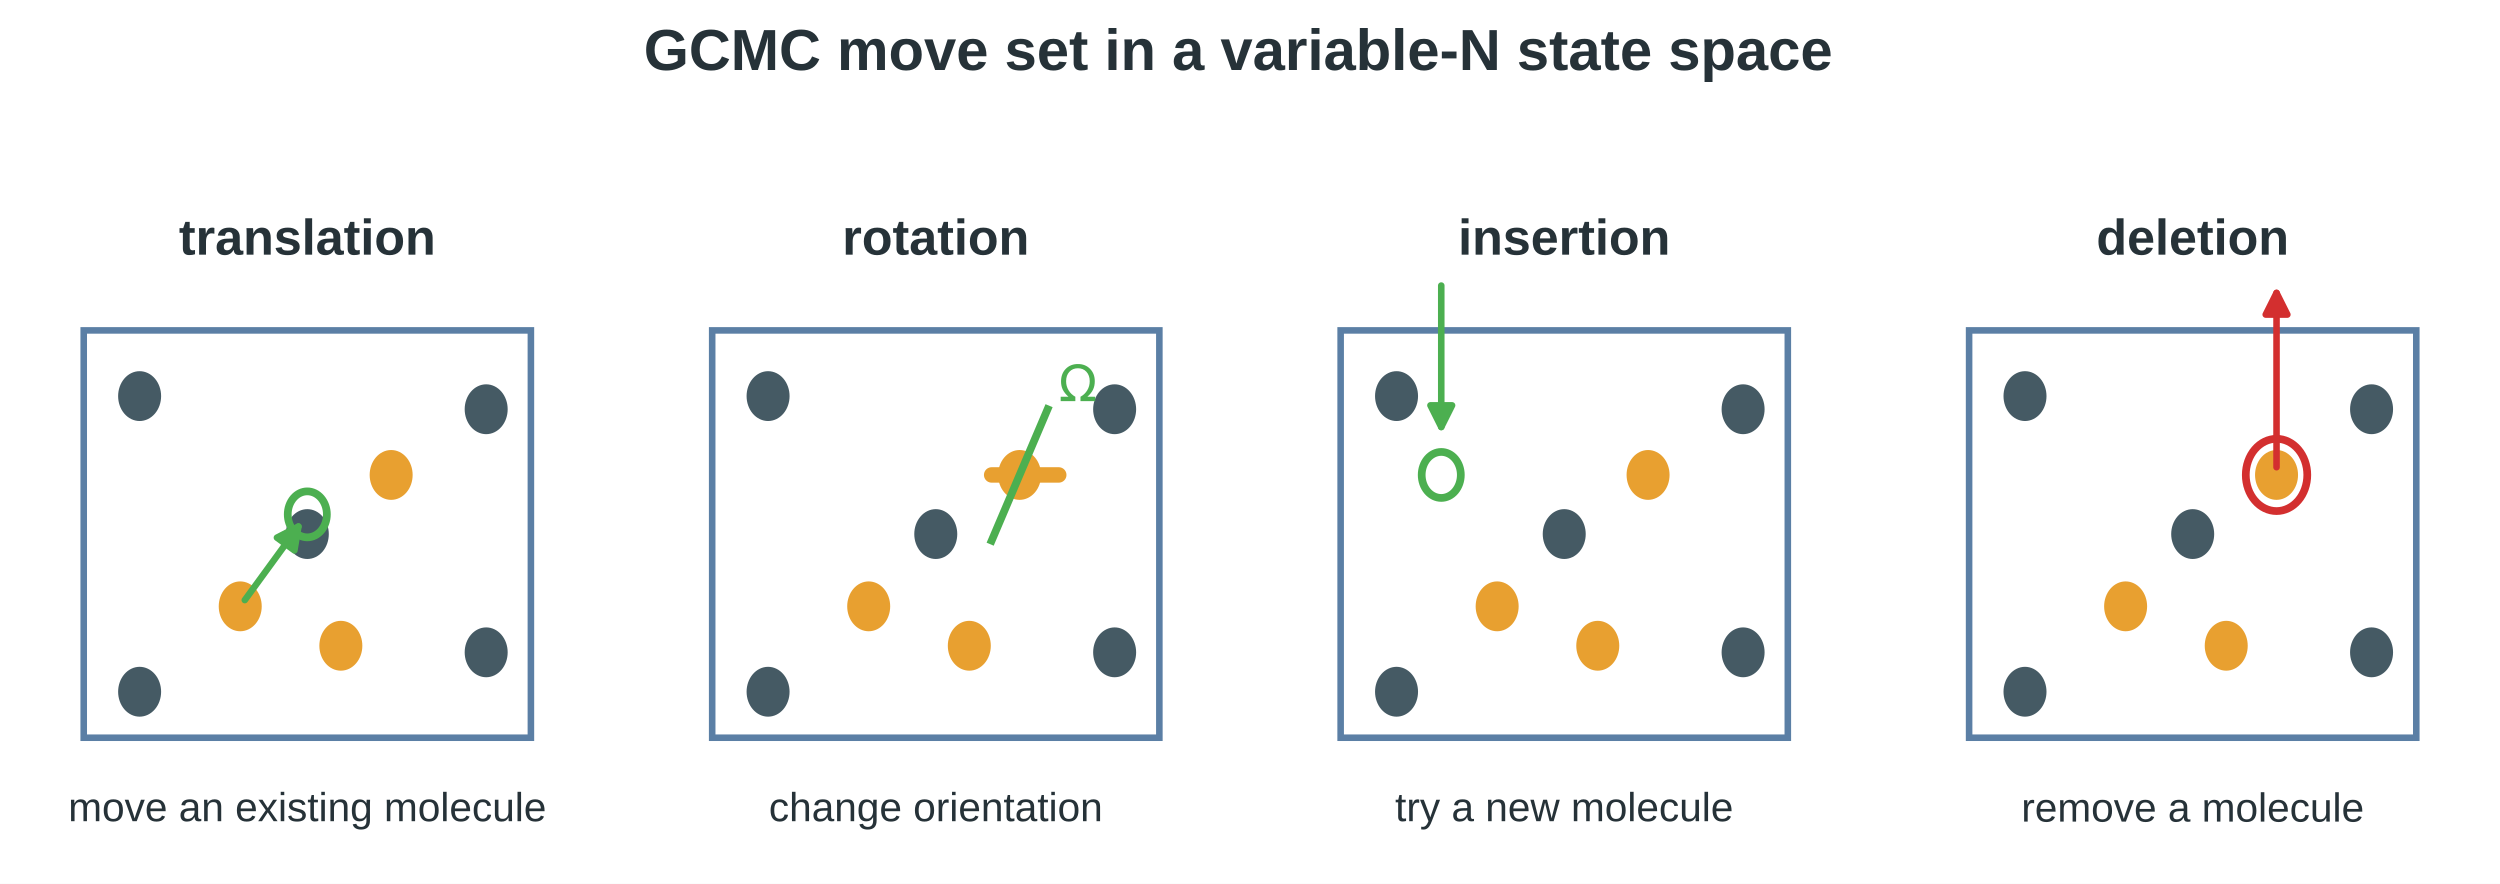
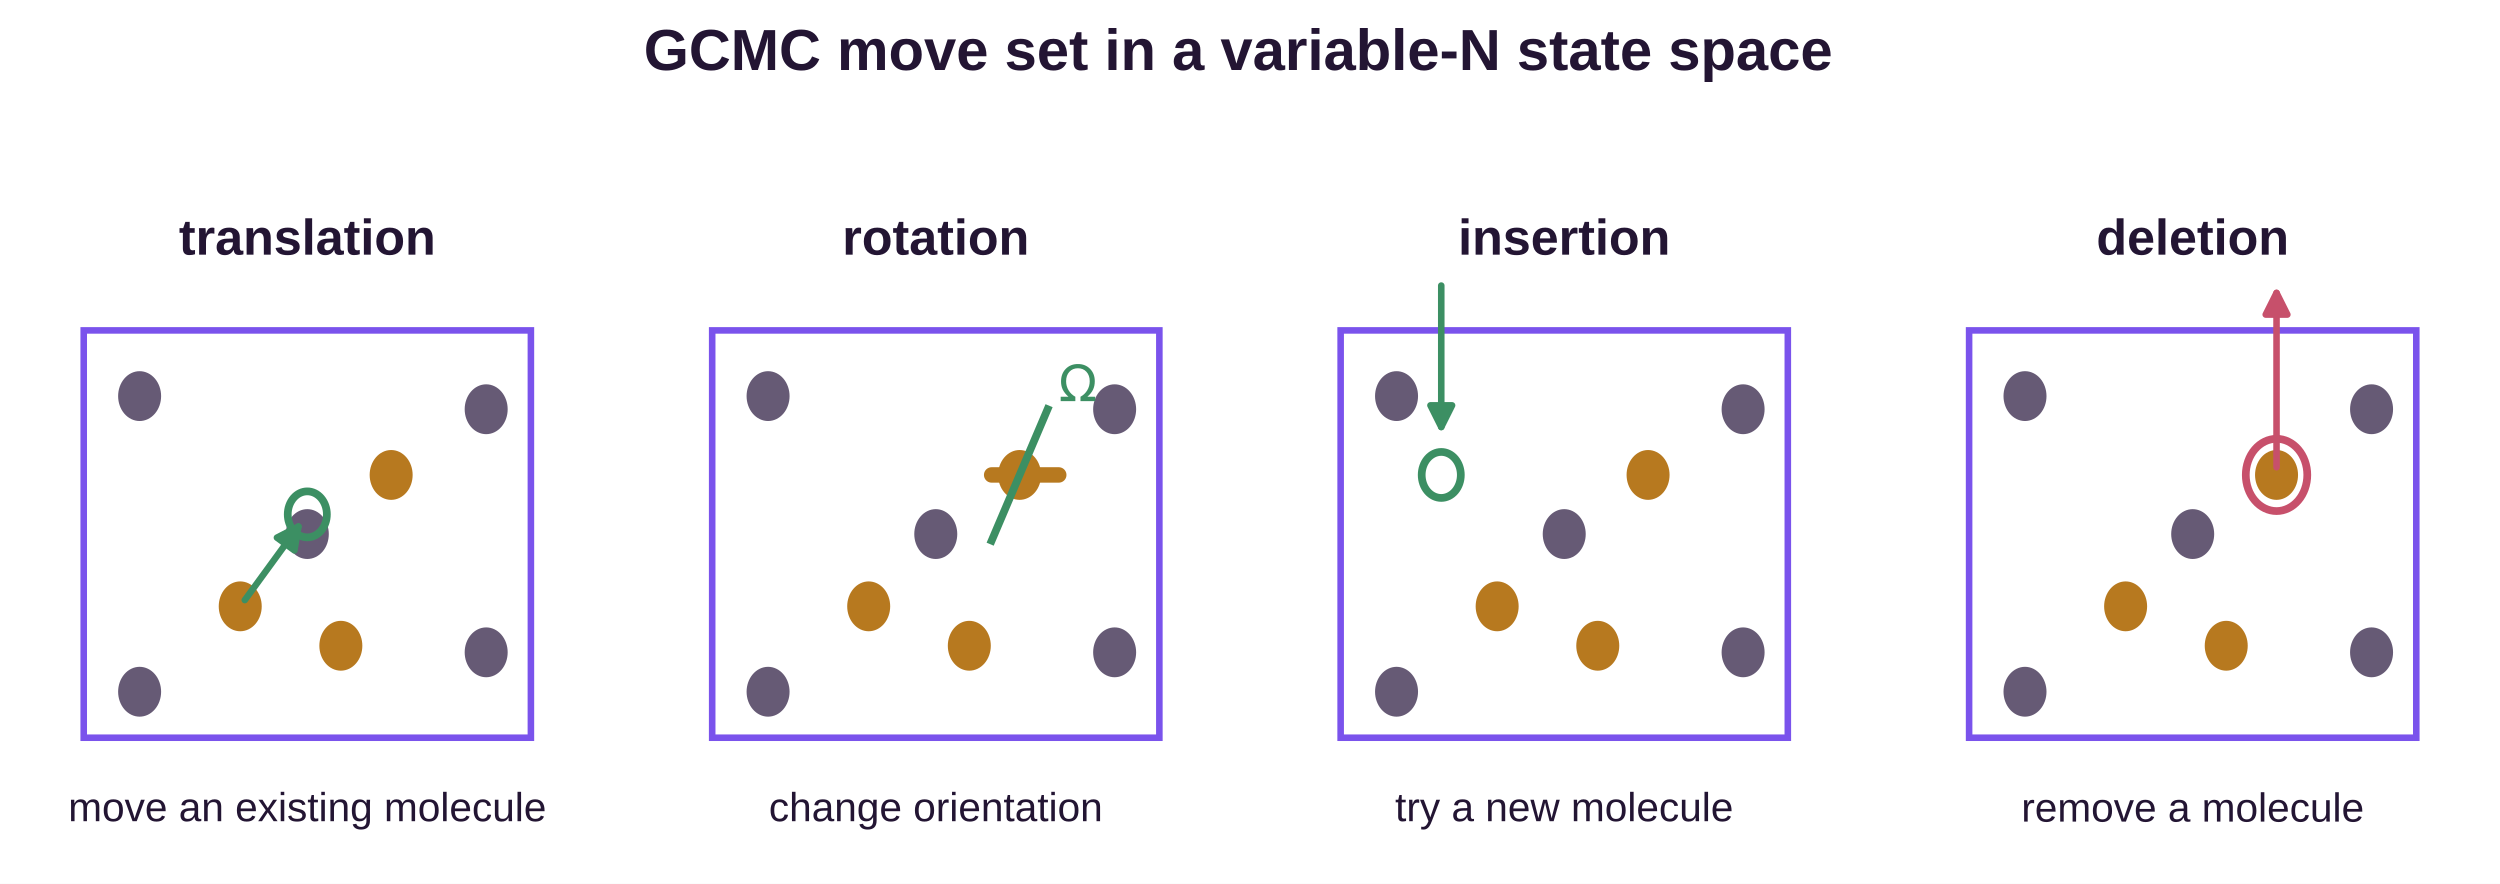
<svg xmlns="http://www.w3.org/2000/svg" width="646.937pt" height="228.708pt" viewBox="0 0 646.937 228.708" version="1.1">
  <defs>
    <style type="text/css">*{stroke-linejoin: round; stroke-linecap: butt}</style>
  </defs>
  <g id="figure_1">
    <g id="patch_1">
      <path d="M -0 228.708  L 646.937 228.708  L 646.937 -0  L -0 -0  z " style="fill: #ffffff" />
    </g>
    <g id="axes_1">
      <g id="patch_2">
        <path d="M 7.2 221.508  L 151.847 221.508  L 151.847 51.498  L 7.2 51.498  L 7.2 221.508  z " style="fill: none" />
      </g>
      <g id="patch_3">
-         <path d="M 21.665 190.906  L 137.382 190.906  L 137.382 85.5  L 21.665 85.5  z " clip-path="url(#p96428d1c93)" style="fill: #ffffff; stroke: #5b7fa5; stroke-width: 1.7; stroke-linejoin: miter" />
+         <path d="M 21.665 190.906  L 137.382 190.906  L 137.382 85.5  L 21.665 85.5  z " clip-path="url(#p661abef768)" style="fill: #ffffff; stroke: #7a53ec; stroke-width: 1.7; stroke-linejoin: miter" />
      </g>
      <g id="matplotlib.axis_1" />
      <g id="matplotlib.axis_2" />
      <g id="patch_4">
-         <path d="M 36.129 184.956  C 37.472 184.956 38.76 184.329 39.709 183.213  C 40.659 182.097 41.192 180.584 41.192 179.006  C 41.192 177.427 40.659 175.914 39.709 174.798  C 38.76 173.682 37.472 173.055 36.129 173.055  C 34.787 173.055 33.499 173.682 32.55 174.798  C 31.6 175.914 31.067 177.427 31.067 179.006  C 31.067 180.584 31.6 182.097 32.55 183.213  C 33.499 184.329 34.787 184.956 36.129 184.956  z " clip-path="url(#p96428d1c93)" style="fill: #455a64; stroke: #455a64; stroke-linejoin: miter" />
+         <path d="M 36.129 184.956  C 37.472 184.956 38.76 184.329 39.709 183.213  C 40.659 182.097 41.192 180.584 41.192 179.006  C 41.192 177.427 40.659 175.914 39.709 174.798  C 38.76 173.682 37.472 173.055 36.129 173.055  C 34.787 173.055 33.499 173.682 32.55 174.798  C 31.6 175.914 31.067 177.427 31.067 179.006  C 31.067 180.584 31.6 182.097 32.55 183.213  C 33.499 184.329 34.787 184.956 36.129 184.956  z " clip-path="url(#p661abef768)" style="fill: #665a75; stroke: #665a75; stroke-linejoin: miter" />
      </g>
      <g id="patch_5">
-         <path d="M 125.81 174.755  C 127.153 174.755 128.441 174.128 129.39 173.012  C 130.34 171.897 130.873 170.383 130.873 168.805  C 130.873 167.227 130.34 165.713 129.39 164.597  C 128.441 163.482 127.153 162.855 125.81 162.855  C 124.468 162.855 123.18 163.482 122.231 164.597  C 121.281 165.713 120.748 167.227 120.748 168.805  C 120.748 170.383 121.281 171.897 122.231 173.012  C 123.18 174.128 124.468 174.755 125.81 174.755  z " clip-path="url(#p96428d1c93)" style="fill: #455a64; stroke: #455a64; stroke-linejoin: miter" />
+         <path d="M 125.81 174.755  C 127.153 174.755 128.441 174.128 129.39 173.012  C 130.34 171.897 130.873 170.383 130.873 168.805  C 130.873 167.227 130.34 165.713 129.39 164.597  C 128.441 163.482 127.153 162.855 125.81 162.855  C 124.468 162.855 123.18 163.482 122.231 164.597  C 121.281 165.713 120.748 167.227 120.748 168.805  C 120.748 170.383 121.281 171.897 122.231 173.012  C 123.18 174.128 124.468 174.755 125.81 174.755  z " clip-path="url(#p661abef768)" style="fill: #665a75; stroke: #665a75; stroke-linejoin: miter" />
      </g>
      <g id="patch_6">
-         <path d="M 36.129 108.451  C 37.472 108.451 38.76 107.824 39.709 106.709  C 40.659 105.593 41.192 104.079 41.192 102.501  C 41.192 100.923 40.659 99.409 39.709 98.293  C 38.76 97.178 37.472 96.551 36.129 96.551  C 34.787 96.551 33.499 97.178 32.55 98.293  C 31.6 99.409 31.067 100.923 31.067 102.501  C 31.067 104.079 31.6 105.593 32.55 106.709  C 33.499 107.824 34.787 108.451 36.129 108.451  z " clip-path="url(#p96428d1c93)" style="fill: #455a64; stroke: #455a64; stroke-linejoin: miter" />
+         <path d="M 36.129 108.451  C 37.472 108.451 38.76 107.824 39.709 106.709  C 40.659 105.593 41.192 104.079 41.192 102.501  C 41.192 100.923 40.659 99.409 39.709 98.293  C 38.76 97.178 37.472 96.551 36.129 96.551  C 34.787 96.551 33.499 97.178 32.55 98.293  C 31.6 99.409 31.067 100.923 31.067 102.501  C 31.067 104.079 31.6 105.593 32.55 106.709  C 33.499 107.824 34.787 108.451 36.129 108.451  z " clip-path="url(#p661abef768)" style="fill: #665a75; stroke: #665a75; stroke-linejoin: miter" />
      </g>
      <g id="patch_7">
-         <path d="M 125.81 111.852  C 127.153 111.852 128.441 111.225 129.39 110.109  C 130.34 108.993 130.873 107.479 130.873 105.901  C 130.873 104.323 130.34 102.81 129.39 101.694  C 128.441 100.578 127.153 99.951 125.81 99.951  C 124.468 99.951 123.18 100.578 122.231 101.694  C 121.281 102.81 120.748 104.323 120.748 105.901  C 120.748 107.479 121.281 108.993 122.231 110.109  C 123.18 111.225 124.468 111.852 125.81 111.852  z " clip-path="url(#p96428d1c93)" style="fill: #455a64; stroke: #455a64; stroke-linejoin: miter" />
+         <path d="M 125.81 111.852  C 127.153 111.852 128.441 111.225 129.39 110.109  C 130.34 108.993 130.873 107.479 130.873 105.901  C 130.873 104.323 130.34 102.81 129.39 101.694  C 128.441 100.578 127.153 99.951 125.81 99.951  C 124.468 99.951 123.18 100.578 122.231 101.694  C 121.281 102.81 120.748 104.323 120.748 105.901  C 120.748 107.479 121.281 108.993 122.231 110.109  C 123.18 111.225 124.468 111.852 125.81 111.852  z " clip-path="url(#p661abef768)" style="fill: #665a75; stroke: #665a75; stroke-linejoin: miter" />
      </g>
      <g id="patch_8">
-         <path d="M 79.523 144.153  C 80.866 144.153 82.154 143.526 83.103 142.411  C 84.053 141.295 84.586 139.781 84.586 138.203  C 84.586 136.625 84.053 135.111 83.103 133.996  C 82.154 132.88 80.866 132.253 79.523 132.253  C 78.181 132.253 76.893 132.88 75.944 133.996  C 74.994 135.111 74.461 136.625 74.461 138.203  C 74.461 139.781 74.994 141.295 75.944 142.411  C 76.893 143.526 78.181 144.153 79.523 144.153  z " clip-path="url(#p96428d1c93)" style="fill: #455a64; stroke: #455a64; stroke-linejoin: miter" />
+         <path d="M 79.523 144.153  C 80.866 144.153 82.154 143.526 83.103 142.411  C 84.053 141.295 84.586 139.781 84.586 138.203  C 84.586 136.625 84.053 135.111 83.103 133.996  C 82.154 132.88 80.866 132.253 79.523 132.253  C 78.181 132.253 76.893 132.88 75.944 133.996  C 74.994 135.111 74.461 136.625 74.461 138.203  C 74.461 139.781 74.994 141.295 75.944 142.411  C 76.893 143.526 78.181 144.153 79.523 144.153  z " clip-path="url(#p661abef768)" style="fill: #665a75; stroke: #665a75; stroke-linejoin: miter" />
      </g>
      <g id="patch_9">
-         <path d="M 62.166 162.855  C 63.508 162.855 64.796 162.228 65.746 161.112  C 66.695 159.996 67.228 158.482 67.228 156.904  C 67.228 155.326 66.695 153.813 65.746 152.697  C 64.796 151.581 63.508 150.954 62.166 150.954  C 60.823 150.954 59.535 151.581 58.586 152.697  C 57.637 153.813 57.103 155.326 57.103 156.904  C 57.103 158.482 57.637 159.996 58.586 161.112  C 59.535 162.228 60.823 162.855 62.166 162.855  z " clip-path="url(#p96428d1c93)" style="fill: #e8a030; stroke: #e8a030; stroke-linejoin: miter" />
+         <path d="M 62.166 162.855  C 63.508 162.855 64.796 162.228 65.746 161.112  C 66.695 159.996 67.228 158.482 67.228 156.904  C 67.228 155.326 66.695 153.813 65.746 152.697  C 64.796 151.581 63.508 150.954 62.166 150.954  C 60.823 150.954 59.535 151.581 58.586 152.697  C 57.637 153.813 57.103 155.326 57.103 156.904  C 57.103 158.482 57.637 159.996 58.586 161.112  C 59.535 162.228 60.823 162.855 62.166 162.855  z " clip-path="url(#p661abef768)" style="fill: #b7791f; stroke: #b7791f; stroke-linejoin: miter" />
      </g>
      <g id="patch_10">
-         <path d="M 101.22 128.853  C 102.563 128.853 103.851 128.226 104.8 127.11  C 105.75 125.994 106.283 124.48 106.283 122.902  C 106.283 121.324 105.75 119.811 104.8 118.695  C 103.851 117.579 102.563 116.952 101.22 116.952  C 99.878 116.952 98.59 117.579 97.641 118.695  C 96.691 119.811 96.158 121.324 96.158 122.902  C 96.158 124.48 96.691 125.994 97.641 127.11  C 98.59 128.226 99.878 128.853 101.22 128.853  z " clip-path="url(#p96428d1c93)" style="fill: #e8a030; stroke: #e8a030; stroke-linejoin: miter" />
+         <path d="M 101.22 128.853  C 102.563 128.853 103.851 128.226 104.8 127.11  C 105.75 125.994 106.283 124.48 106.283 122.902  C 106.283 121.324 105.75 119.811 104.8 118.695  C 103.851 117.579 102.563 116.952 101.22 116.952  C 99.878 116.952 98.59 117.579 97.641 118.695  C 96.691 119.811 96.158 121.324 96.158 122.902  C 96.158 124.48 96.691 125.994 97.641 127.11  C 98.59 128.226 99.878 128.853 101.22 128.853  z " clip-path="url(#p661abef768)" style="fill: #b7791f; stroke: #b7791f; stroke-linejoin: miter" />
      </g>
      <g id="patch_11">
-         <path d="M 88.202 173.055  C 89.545 173.055 90.833 172.428 91.782 171.312  C 92.731 170.196 93.265 168.683 93.265 167.105  C 93.265 165.527 92.731 164.013 91.782 162.897  C 90.833 161.781 89.545 161.154 88.202 161.154  C 86.86 161.154 85.572 161.781 84.622 162.897  C 83.673 164.013 83.14 165.527 83.14 167.105  C 83.14 168.683 83.673 170.196 84.622 171.312  C 85.572 172.428 86.86 173.055 88.202 173.055  z " clip-path="url(#p96428d1c93)" style="fill: #e8a030; stroke: #e8a030; stroke-linejoin: miter" />
+         <path d="M 88.202 173.055  C 89.545 173.055 90.833 172.428 91.782 171.312  C 92.731 170.196 93.265 168.683 93.265 167.105  C 93.265 165.527 92.731 164.013 91.782 162.897  C 90.833 161.781 89.545 161.154 88.202 161.154  C 86.86 161.154 85.572 161.781 84.622 162.897  C 83.673 164.013 83.14 165.527 83.14 167.105  C 83.14 168.683 83.673 170.196 84.622 171.312  C 85.572 172.428 86.86 173.055 88.202 173.055  z " clip-path="url(#p661abef768)" style="fill: #b7791f; stroke: #b7791f; stroke-linejoin: miter" />
      </g>
      <g id="text_1">
-         <text style="font-weight: 700; font-size: 13px; font-family: 'Arial'; text-anchor: middle; fill: #263238" x="79.523" y="65.903" transform="rotate(-0 79.52344 65.90346)">translation</text>
+         <text style="font-weight: 700; font-size: 13px; font-family: 'Arial'; text-anchor: middle; fill: #231533" x="79.523" y="65.903" transform="rotate(-0 79.52344 65.90346)">translation</text>
      </g>
      <g id="text_2">
-         <text style="font-size: 10.5px; font-family: 'Arial'; text-anchor: middle; fill: #263238" x="79.523" y="212.498" transform="rotate(-0 79.52344 212.4977)">move an existing molecule</text>
+         <text style="font-size: 10.5px; font-family: 'Arial'; text-anchor: middle; fill: #231533" x="79.523" y="212.498" transform="rotate(-0 79.52344 212.4977)">move an existing molecule</text>
      </g>
      <g id="patch_12">
-         <path d="M 63.346 155.286  Q 70.845 145.003 77.225 136.255  " clip-path="url(#p96428d1c93)" style="fill: none; stroke: #4caf50; stroke-width: 1.7; stroke-linecap: round" />
-         <path d="M 71.663 139.13  L 77.225 136.255  L 76.187 142.43  z " clip-path="url(#p96428d1c93)" style="fill: #4caf50; stroke: #4caf50; stroke-width: 1.7; stroke-linecap: round" />
+         <path d="M 63.346 155.286  Q 70.845 145.003 77.225 136.255  " clip-path="url(#p661abef768)" style="fill: none; stroke: #3c8f63; stroke-width: 1.7; stroke-linecap: round" />
+         <path d="M 71.663 139.13  L 77.225 136.255  L 76.187 142.43  z " clip-path="url(#p661abef768)" style="fill: #3c8f63; stroke: #3c8f63; stroke-width: 1.7; stroke-linecap: round" />
      </g>
      <g id="patch_13">
-         <path d="M 79.523 139.053  C 80.866 139.053 82.154 138.426 83.103 137.31  C 84.053 136.194 84.586 134.681 84.586 133.103  C 84.586 131.525 84.053 130.011 83.103 128.895  C 82.154 127.779 80.866 127.152 79.523 127.152  C 78.181 127.152 76.893 127.779 75.944 128.895  C 74.994 130.011 74.461 131.525 74.461 133.103  C 74.461 134.681 74.994 136.194 75.944 137.31  C 76.893 138.426 78.181 139.053 79.523 139.053  L 79.523 139.053  z " clip-path="url(#p96428d1c93)" style="fill: none; stroke: #4caf50; stroke-width: 2; stroke-linejoin: miter" />
+         <path d="M 79.523 139.053  C 80.866 139.053 82.154 138.426 83.103 137.31  C 84.053 136.194 84.586 134.681 84.586 133.103  C 84.586 131.525 84.053 130.011 83.103 128.895  C 82.154 127.779 80.866 127.152 79.523 127.152  C 78.181 127.152 76.893 127.779 75.944 128.895  C 74.994 130.011 74.461 131.525 74.461 133.103  C 74.461 134.681 74.994 136.194 75.944 137.31  C 76.893 138.426 78.181 139.053 79.523 139.053  L 79.523 139.053  z " clip-path="url(#p661abef768)" style="fill: none; stroke: #3c8f63; stroke-width: 2; stroke-linejoin: miter" />
      </g>
    </g>
    <g id="axes_2">
      <g id="patch_14">
        <path d="M 169.83 221.508  L 314.477 221.508  L 314.477 51.498  L 169.83 51.498  L 169.83 221.508  z " style="fill: none" />
      </g>
      <g id="patch_15">
-         <path d="M 184.295 190.906  L 300.012 190.906  L 300.012 85.5  L 184.295 85.5  z " clip-path="url(#pcb6ecd18c9)" style="fill: #ffffff; stroke: #5b7fa5; stroke-width: 1.7; stroke-linejoin: miter" />
+         <path d="M 184.295 190.906  L 300.012 190.906  L 300.012 85.5  L 184.295 85.5  z " clip-path="url(#p98b5b5655e)" style="fill: #ffffff; stroke: #7a53ec; stroke-width: 1.7; stroke-linejoin: miter" />
      </g>
      <g id="matplotlib.axis_3" />
      <g id="matplotlib.axis_4" />
      <g id="patch_16">
-         <path d="M 198.759 184.956  C 200.102 184.956 201.39 184.329 202.339 183.213  C 203.289 182.097 203.822 180.584 203.822 179.006  C 203.822 177.427 203.289 175.914 202.339 174.798  C 201.39 173.682 200.102 173.055 198.759 173.055  C 197.417 173.055 196.129 173.682 195.18 174.798  C 194.23 175.914 193.697 177.427 193.697 179.006  C 193.697 180.584 194.23 182.097 195.18 183.213  C 196.129 184.329 197.417 184.956 198.759 184.956  z " clip-path="url(#pcb6ecd18c9)" style="fill: #455a64; stroke: #455a64; stroke-linejoin: miter" />
+         <path d="M 198.759 184.956  C 200.102 184.956 201.39 184.329 202.339 183.213  C 203.289 182.097 203.822 180.584 203.822 179.006  C 203.822 177.427 203.289 175.914 202.339 174.798  C 201.39 173.682 200.102 173.055 198.759 173.055  C 197.417 173.055 196.129 173.682 195.18 174.798  C 194.23 175.914 193.697 177.427 193.697 179.006  C 193.697 180.584 194.23 182.097 195.18 183.213  C 196.129 184.329 197.417 184.956 198.759 184.956  z " clip-path="url(#p98b5b5655e)" style="fill: #665a75; stroke: #665a75; stroke-linejoin: miter" />
      </g>
      <g id="patch_17">
-         <path d="M 288.44 174.755  C 289.783 174.755 291.071 174.128 292.02 173.012  C 292.97 171.897 293.503 170.383 293.503 168.805  C 293.503 167.227 292.97 165.713 292.02 164.597  C 291.071 163.482 289.783 162.855 288.44 162.855  C 287.098 162.855 285.81 163.482 284.861 164.597  C 283.911 165.713 283.378 167.227 283.378 168.805  C 283.378 170.383 283.911 171.897 284.861 173.012  C 285.81 174.128 287.098 174.755 288.44 174.755  z " clip-path="url(#pcb6ecd18c9)" style="fill: #455a64; stroke: #455a64; stroke-linejoin: miter" />
+         <path d="M 288.44 174.755  C 289.783 174.755 291.071 174.128 292.02 173.012  C 292.97 171.897 293.503 170.383 293.503 168.805  C 293.503 167.227 292.97 165.713 292.02 164.597  C 291.071 163.482 289.783 162.855 288.44 162.855  C 287.098 162.855 285.81 163.482 284.861 164.597  C 283.911 165.713 283.378 167.227 283.378 168.805  C 283.378 170.383 283.911 171.897 284.861 173.012  C 285.81 174.128 287.098 174.755 288.44 174.755  z " clip-path="url(#p98b5b5655e)" style="fill: #665a75; stroke: #665a75; stroke-linejoin: miter" />
      </g>
      <g id="patch_18">
-         <path d="M 198.759 108.451  C 200.102 108.451 201.39 107.824 202.339 106.709  C 203.289 105.593 203.822 104.079 203.822 102.501  C 203.822 100.923 203.289 99.409 202.339 98.293  C 201.39 97.178 200.102 96.551 198.759 96.551  C 197.417 96.551 196.129 97.178 195.18 98.293  C 194.23 99.409 193.697 100.923 193.697 102.501  C 193.697 104.079 194.23 105.593 195.18 106.709  C 196.129 107.824 197.417 108.451 198.759 108.451  z " clip-path="url(#pcb6ecd18c9)" style="fill: #455a64; stroke: #455a64; stroke-linejoin: miter" />
+         <path d="M 198.759 108.451  C 200.102 108.451 201.39 107.824 202.339 106.709  C 203.289 105.593 203.822 104.079 203.822 102.501  C 203.822 100.923 203.289 99.409 202.339 98.293  C 201.39 97.178 200.102 96.551 198.759 96.551  C 197.417 96.551 196.129 97.178 195.18 98.293  C 194.23 99.409 193.697 100.923 193.697 102.501  C 193.697 104.079 194.23 105.593 195.18 106.709  C 196.129 107.824 197.417 108.451 198.759 108.451  z " clip-path="url(#p98b5b5655e)" style="fill: #665a75; stroke: #665a75; stroke-linejoin: miter" />
      </g>
      <g id="patch_19">
-         <path d="M 288.44 111.852  C 289.783 111.852 291.071 111.225 292.02 110.109  C 292.97 108.993 293.503 107.479 293.503 105.901  C 293.503 104.323 292.97 102.81 292.02 101.694  C 291.071 100.578 289.783 99.951 288.44 99.951  C 287.098 99.951 285.81 100.578 284.861 101.694  C 283.911 102.81 283.378 104.323 283.378 105.901  C 283.378 107.479 283.911 108.993 284.861 110.109  C 285.81 111.225 287.098 111.852 288.44 111.852  z " clip-path="url(#pcb6ecd18c9)" style="fill: #455a64; stroke: #455a64; stroke-linejoin: miter" />
+         <path d="M 288.44 111.852  C 289.783 111.852 291.071 111.225 292.02 110.109  C 292.97 108.993 293.503 107.479 293.503 105.901  C 293.503 104.323 292.97 102.81 292.02 101.694  C 291.071 100.578 289.783 99.951 288.44 99.951  C 287.098 99.951 285.81 100.578 284.861 101.694  C 283.911 102.81 283.378 104.323 283.378 105.901  C 283.378 107.479 283.911 108.993 284.861 110.109  C 285.81 111.225 287.098 111.852 288.44 111.852  z " clip-path="url(#p98b5b5655e)" style="fill: #665a75; stroke: #665a75; stroke-linejoin: miter" />
      </g>
      <g id="patch_20">
-         <path d="M 242.153 144.153  C 243.496 144.153 244.784 143.526 245.733 142.411  C 246.683 141.295 247.216 139.781 247.216 138.203  C 247.216 136.625 246.683 135.111 245.733 133.996  C 244.784 132.88 243.496 132.253 242.153 132.253  C 240.811 132.253 239.523 132.88 238.574 133.996  C 237.624 135.111 237.091 136.625 237.091 138.203  C 237.091 139.781 237.624 141.295 238.574 142.411  C 239.523 143.526 240.811 144.153 242.153 144.153  z " clip-path="url(#pcb6ecd18c9)" style="fill: #455a64; stroke: #455a64; stroke-linejoin: miter" />
+         <path d="M 242.153 144.153  C 243.496 144.153 244.784 143.526 245.733 142.411  C 246.683 141.295 247.216 139.781 247.216 138.203  C 247.216 136.625 246.683 135.111 245.733 133.996  C 244.784 132.88 243.496 132.253 242.153 132.253  C 240.811 132.253 239.523 132.88 238.574 133.996  C 237.624 135.111 237.091 136.625 237.091 138.203  C 237.091 139.781 237.624 141.295 238.574 142.411  C 239.523 143.526 240.811 144.153 242.153 144.153  z " clip-path="url(#p98b5b5655e)" style="fill: #665a75; stroke: #665a75; stroke-linejoin: miter" />
      </g>
      <g id="patch_21">
-         <path d="M 224.796 162.855  C 226.138 162.855 227.426 162.228 228.376 161.112  C 229.325 159.996 229.858 158.482 229.858 156.904  C 229.858 155.326 229.325 153.813 228.376 152.697  C 227.426 151.581 226.138 150.954 224.796 150.954  C 223.453 150.954 222.165 151.581 221.216 152.697  C 220.267 153.813 219.733 155.326 219.733 156.904  C 219.733 158.482 220.267 159.996 221.216 161.112  C 222.165 162.228 223.453 162.855 224.796 162.855  z " clip-path="url(#pcb6ecd18c9)" style="fill: #e8a030; stroke: #e8a030; stroke-linejoin: miter" />
+         <path d="M 224.796 162.855  C 226.138 162.855 227.426 162.228 228.376 161.112  C 229.325 159.996 229.858 158.482 229.858 156.904  C 229.858 155.326 229.325 153.813 228.376 152.697  C 227.426 151.581 226.138 150.954 224.796 150.954  C 223.453 150.954 222.165 151.581 221.216 152.697  C 220.267 153.813 219.733 155.326 219.733 156.904  C 219.733 158.482 220.267 159.996 221.216 161.112  C 222.165 162.228 223.453 162.855 224.796 162.855  z " clip-path="url(#p98b5b5655e)" style="fill: #b7791f; stroke: #b7791f; stroke-linejoin: miter" />
      </g>
      <g id="patch_22">
-         <path d="M 263.85 128.853  C 265.193 128.853 266.481 128.226 267.43 127.11  C 268.38 125.994 268.913 124.48 268.913 122.902  C 268.913 121.324 268.38 119.811 267.43 118.695  C 266.481 117.579 265.193 116.952 263.85 116.952  C 262.508 116.952 261.22 117.579 260.271 118.695  C 259.321 119.811 258.788 121.324 258.788 122.902  C 258.788 124.48 259.321 125.994 260.271 127.11  C 261.22 128.226 262.508 128.853 263.85 128.853  z " clip-path="url(#pcb6ecd18c9)" style="fill: #e8a030; stroke: #e8a030; stroke-linejoin: miter" />
+         <path d="M 263.85 128.853  C 265.193 128.853 266.481 128.226 267.43 127.11  C 268.38 125.994 268.913 124.48 268.913 122.902  C 268.913 121.324 268.38 119.811 267.43 118.695  C 266.481 117.579 265.193 116.952 263.85 116.952  C 262.508 116.952 261.22 117.579 260.271 118.695  C 259.321 119.811 258.788 121.324 258.788 122.902  C 258.788 124.48 259.321 125.994 260.271 127.11  C 261.22 128.226 262.508 128.853 263.85 128.853  z " clip-path="url(#p98b5b5655e)" style="fill: #b7791f; stroke: #b7791f; stroke-linejoin: miter" />
      </g>
      <g id="patch_23">
-         <path d="M 250.832 173.055  C 252.175 173.055 253.463 172.428 254.412 171.312  C 255.361 170.196 255.895 168.683 255.895 167.105  C 255.895 165.527 255.361 164.013 254.412 162.897  C 253.463 161.781 252.175 161.154 250.832 161.154  C 249.49 161.154 248.202 161.781 247.252 162.897  C 246.303 164.013 245.77 165.527 245.77 167.105  C 245.77 168.683 246.303 170.196 247.252 171.312  C 248.202 172.428 249.49 173.055 250.832 173.055  z " clip-path="url(#pcb6ecd18c9)" style="fill: #e8a030; stroke: #e8a030; stroke-linejoin: miter" />
+         <path d="M 250.832 173.055  C 252.175 173.055 253.463 172.428 254.412 171.312  C 255.361 170.196 255.895 168.683 255.895 167.105  C 255.895 165.527 255.361 164.013 254.412 162.897  C 253.463 161.781 252.175 161.154 250.832 161.154  C 249.49 161.154 248.202 161.781 247.252 162.897  C 246.303 164.013 245.77 165.527 245.77 167.105  C 245.77 168.683 246.303 170.196 247.252 171.312  C 248.202 172.428 249.49 173.055 250.832 173.055  z " clip-path="url(#p98b5b5655e)" style="fill: #b7791f; stroke: #b7791f; stroke-linejoin: miter" />
      </g>
      <g id="line2d_1">
-         <path d="M 256.618 122.902  L 273.976 122.902  " clip-path="url(#pcb6ecd18c9)" style="fill: none; stroke: #e8a030; stroke-width: 4; stroke-linecap: round" />
+         <path d="M 256.618 122.902  L 273.976 122.902  " clip-path="url(#p98b5b5655e)" style="fill: none; stroke: #b7791f; stroke-width: 4; stroke-linecap: round" />
      </g>
      <g id="text_3">
-         <g style="fill: #4caf50" transform="translate(273.9758 104.2011)">
+         <g style="fill: #3c8f63" transform="translate(273.9758 104.2011)">
          <text>
-             <tspan x="0" y="-0.406" style="font-size: 13px; font-family: 'DejaVu Sans'; fill: #4caf50">Ω</tspan>
+             <tspan x="0" y="-0.406" style="font-size: 13px; font-family: 'DejaVu Sans'; fill: #3c8f63">Ω</tspan>
          </text>
        </g>
      </g>
      <g id="text_4">
-         <text style="font-weight: 700; font-size: 13px; font-family: 'Arial'; text-anchor: middle; fill: #263238" x="242.153" y="65.903" transform="rotate(-0 242.1534 65.90346)">rotation</text>
+         <text style="font-weight: 700; font-size: 13px; font-family: 'Arial'; text-anchor: middle; fill: #231533" x="242.153" y="65.903" transform="rotate(-0 242.1534 65.90346)">rotation</text>
      </g>
      <g id="text_5">
-         <text style="font-size: 10.5px; font-family: 'Arial'; text-anchor: middle; fill: #263238" x="242.153" y="212.498" transform="rotate(-0 242.1534 212.4977)">change orientation</text>
+         <text style="font-size: 10.5px; font-family: 'Arial'; text-anchor: middle; fill: #231533" x="242.153" y="212.498" transform="rotate(-0 242.1534 212.4977)">change orientation</text>
      </g>
      <g id="line2d_2">
-         <path d="M 256.618 139.903  L 271.083 105.901  " clip-path="url(#pcb6ecd18c9)" style="fill: none; stroke: #4caf50; stroke-width: 2; stroke-linecap: square" />
+         <path d="M 256.618 139.903  L 271.083 105.901  " clip-path="url(#p98b5b5655e)" style="fill: none; stroke: #3c8f63; stroke-width: 2; stroke-linecap: square" />
      </g>
    </g>
    <g id="axes_3">
      <g id="patch_24">
        <path d="M 332.46 221.508  L 477.107 221.508  L 477.107 51.498  L 332.46 51.498  L 332.46 221.508  z " style="fill: none" />
      </g>
      <g id="patch_25">
-         <path d="M 346.925 190.906  L 462.642 190.906  L 462.642 85.5  L 346.925 85.5  z " clip-path="url(#pf71f617ff6)" style="fill: #ffffff; stroke: #5b7fa5; stroke-width: 1.7; stroke-linejoin: miter" />
+         <path d="M 346.925 190.906  L 462.642 190.906  L 462.642 85.5  L 346.925 85.5  z " clip-path="url(#p819cb602ed)" style="fill: #ffffff; stroke: #7a53ec; stroke-width: 1.7; stroke-linejoin: miter" />
      </g>
      <g id="matplotlib.axis_5" />
      <g id="matplotlib.axis_6" />
      <g id="patch_26">
-         <path d="M 361.389 184.956  C 362.732 184.956 364.02 184.329 364.969 183.213  C 365.919 182.097 366.452 180.584 366.452 179.006  C 366.452 177.427 365.919 175.914 364.969 174.798  C 364.02 173.682 362.732 173.055 361.389 173.055  C 360.047 173.055 358.759 173.682 357.81 174.798  C 356.86 175.914 356.327 177.427 356.327 179.006  C 356.327 180.584 356.86 182.097 357.81 183.213  C 358.759 184.329 360.047 184.956 361.389 184.956  z " clip-path="url(#pf71f617ff6)" style="fill: #455a64; stroke: #455a64; stroke-linejoin: miter" />
+         <path d="M 361.389 184.956  C 362.732 184.956 364.02 184.329 364.969 183.213  C 365.919 182.097 366.452 180.584 366.452 179.006  C 366.452 177.427 365.919 175.914 364.969 174.798  C 364.02 173.682 362.732 173.055 361.389 173.055  C 360.047 173.055 358.759 173.682 357.81 174.798  C 356.86 175.914 356.327 177.427 356.327 179.006  C 356.327 180.584 356.86 182.097 357.81 183.213  C 358.759 184.329 360.047 184.956 361.389 184.956  z " clip-path="url(#p819cb602ed)" style="fill: #665a75; stroke: #665a75; stroke-linejoin: miter" />
      </g>
      <g id="patch_27">
-         <path d="M 451.07 174.755  C 452.413 174.755 453.701 174.128 454.65 173.012  C 455.6 171.897 456.133 170.383 456.133 168.805  C 456.133 167.227 455.6 165.713 454.65 164.597  C 453.701 163.482 452.413 162.855 451.07 162.855  C 449.728 162.855 448.44 163.482 447.491 164.597  C 446.541 165.713 446.008 167.227 446.008 168.805  C 446.008 170.383 446.541 171.897 447.491 173.012  C 448.44 174.128 449.728 174.755 451.07 174.755  z " clip-path="url(#pf71f617ff6)" style="fill: #455a64; stroke: #455a64; stroke-linejoin: miter" />
+         <path d="M 451.07 174.755  C 452.413 174.755 453.701 174.128 454.65 173.012  C 455.6 171.897 456.133 170.383 456.133 168.805  C 456.133 167.227 455.6 165.713 454.65 164.597  C 453.701 163.482 452.413 162.855 451.07 162.855  C 449.728 162.855 448.44 163.482 447.491 164.597  C 446.541 165.713 446.008 167.227 446.008 168.805  C 446.008 170.383 446.541 171.897 447.491 173.012  C 448.44 174.128 449.728 174.755 451.07 174.755  z " clip-path="url(#p819cb602ed)" style="fill: #665a75; stroke: #665a75; stroke-linejoin: miter" />
      </g>
      <g id="patch_28">
-         <path d="M 361.389 108.451  C 362.732 108.451 364.02 107.824 364.969 106.709  C 365.919 105.593 366.452 104.079 366.452 102.501  C 366.452 100.923 365.919 99.409 364.969 98.293  C 364.02 97.178 362.732 96.551 361.389 96.551  C 360.047 96.551 358.759 97.178 357.81 98.293  C 356.86 99.409 356.327 100.923 356.327 102.501  C 356.327 104.079 356.86 105.593 357.81 106.709  C 358.759 107.824 360.047 108.451 361.389 108.451  z " clip-path="url(#pf71f617ff6)" style="fill: #455a64; stroke: #455a64; stroke-linejoin: miter" />
+         <path d="M 361.389 108.451  C 362.732 108.451 364.02 107.824 364.969 106.709  C 365.919 105.593 366.452 104.079 366.452 102.501  C 366.452 100.923 365.919 99.409 364.969 98.293  C 364.02 97.178 362.732 96.551 361.389 96.551  C 360.047 96.551 358.759 97.178 357.81 98.293  C 356.86 99.409 356.327 100.923 356.327 102.501  C 356.327 104.079 356.86 105.593 357.81 106.709  C 358.759 107.824 360.047 108.451 361.389 108.451  z " clip-path="url(#p819cb602ed)" style="fill: #665a75; stroke: #665a75; stroke-linejoin: miter" />
      </g>
      <g id="patch_29">
-         <path d="M 451.07 111.852  C 452.413 111.852 453.701 111.225 454.65 110.109  C 455.6 108.993 456.133 107.479 456.133 105.901  C 456.133 104.323 455.6 102.81 454.65 101.694  C 453.701 100.578 452.413 99.951 451.07 99.951  C 449.728 99.951 448.44 100.578 447.491 101.694  C 446.541 102.81 446.008 104.323 446.008 105.901  C 446.008 107.479 446.541 108.993 447.491 110.109  C 448.44 111.225 449.728 111.852 451.07 111.852  z " clip-path="url(#pf71f617ff6)" style="fill: #455a64; stroke: #455a64; stroke-linejoin: miter" />
+         <path d="M 451.07 111.852  C 452.413 111.852 453.701 111.225 454.65 110.109  C 455.6 108.993 456.133 107.479 456.133 105.901  C 456.133 104.323 455.6 102.81 454.65 101.694  C 453.701 100.578 452.413 99.951 451.07 99.951  C 449.728 99.951 448.44 100.578 447.491 101.694  C 446.541 102.81 446.008 104.323 446.008 105.901  C 446.008 107.479 446.541 108.993 447.491 110.109  C 448.44 111.225 449.728 111.852 451.07 111.852  z " clip-path="url(#p819cb602ed)" style="fill: #665a75; stroke: #665a75; stroke-linejoin: miter" />
      </g>
      <g id="patch_30">
-         <path d="M 404.783 144.153  C 406.126 144.153 407.414 143.526 408.363 142.411  C 409.313 141.295 409.846 139.781 409.846 138.203  C 409.846 136.625 409.313 135.111 408.363 133.996  C 407.414 132.88 406.126 132.253 404.783 132.253  C 403.441 132.253 402.153 132.88 401.204 133.996  C 400.254 135.111 399.721 136.625 399.721 138.203  C 399.721 139.781 400.254 141.295 401.204 142.411  C 402.153 143.526 403.441 144.153 404.783 144.153  z " clip-path="url(#pf71f617ff6)" style="fill: #455a64; stroke: #455a64; stroke-linejoin: miter" />
+         <path d="M 404.783 144.153  C 406.126 144.153 407.414 143.526 408.363 142.411  C 409.313 141.295 409.846 139.781 409.846 138.203  C 409.846 136.625 409.313 135.111 408.363 133.996  C 407.414 132.88 406.126 132.253 404.783 132.253  C 403.441 132.253 402.153 132.88 401.204 133.996  C 400.254 135.111 399.721 136.625 399.721 138.203  C 399.721 139.781 400.254 141.295 401.204 142.411  C 402.153 143.526 403.441 144.153 404.783 144.153  z " clip-path="url(#p819cb602ed)" style="fill: #665a75; stroke: #665a75; stroke-linejoin: miter" />
      </g>
      <g id="patch_31">
-         <path d="M 387.426 162.855  C 388.768 162.855 390.056 162.228 391.006 161.112  C 391.955 159.996 392.488 158.482 392.488 156.904  C 392.488 155.326 391.955 153.813 391.006 152.697  C 390.056 151.581 388.768 150.954 387.426 150.954  C 386.083 150.954 384.795 151.581 383.846 152.697  C 382.897 153.813 382.363 155.326 382.363 156.904  C 382.363 158.482 382.897 159.996 383.846 161.112  C 384.795 162.228 386.083 162.855 387.426 162.855  z " clip-path="url(#pf71f617ff6)" style="fill: #e8a030; stroke: #e8a030; stroke-linejoin: miter" />
+         <path d="M 387.426 162.855  C 388.768 162.855 390.056 162.228 391.006 161.112  C 391.955 159.996 392.488 158.482 392.488 156.904  C 392.488 155.326 391.955 153.813 391.006 152.697  C 390.056 151.581 388.768 150.954 387.426 150.954  C 386.083 150.954 384.795 151.581 383.846 152.697  C 382.897 153.813 382.363 155.326 382.363 156.904  C 382.363 158.482 382.897 159.996 383.846 161.112  C 384.795 162.228 386.083 162.855 387.426 162.855  z " clip-path="url(#p819cb602ed)" style="fill: #b7791f; stroke: #b7791f; stroke-linejoin: miter" />
      </g>
      <g id="patch_32">
-         <path d="M 426.48 128.853  C 427.823 128.853 429.111 128.226 430.06 127.11  C 431.01 125.994 431.543 124.48 431.543 122.902  C 431.543 121.324 431.01 119.811 430.06 118.695  C 429.111 117.579 427.823 116.952 426.48 116.952  C 425.138 116.952 423.85 117.579 422.901 118.695  C 421.951 119.811 421.418 121.324 421.418 122.902  C 421.418 124.48 421.951 125.994 422.901 127.11  C 423.85 128.226 425.138 128.853 426.48 128.853  z " clip-path="url(#pf71f617ff6)" style="fill: #e8a030; stroke: #e8a030; stroke-linejoin: miter" />
+         <path d="M 426.48 128.853  C 427.823 128.853 429.111 128.226 430.06 127.11  C 431.01 125.994 431.543 124.48 431.543 122.902  C 431.543 121.324 431.01 119.811 430.06 118.695  C 429.111 117.579 427.823 116.952 426.48 116.952  C 425.138 116.952 423.85 117.579 422.901 118.695  C 421.951 119.811 421.418 121.324 421.418 122.902  C 421.418 124.48 421.951 125.994 422.901 127.11  C 423.85 128.226 425.138 128.853 426.48 128.853  z " clip-path="url(#p819cb602ed)" style="fill: #b7791f; stroke: #b7791f; stroke-linejoin: miter" />
      </g>
      <g id="patch_33">
-         <path d="M 413.462 173.055  C 414.805 173.055 416.093 172.428 417.042 171.312  C 417.991 170.196 418.525 168.683 418.525 167.105  C 418.525 165.527 417.991 164.013 417.042 162.897  C 416.093 161.781 414.805 161.154 413.462 161.154  C 412.12 161.154 410.832 161.781 409.882 162.897  C 408.933 164.013 408.4 165.527 408.4 167.105  C 408.4 168.683 408.933 170.196 409.882 171.312  C 410.832 172.428 412.12 173.055 413.462 173.055  z " clip-path="url(#pf71f617ff6)" style="fill: #e8a030; stroke: #e8a030; stroke-linejoin: miter" />
+         <path d="M 413.462 173.055  C 414.805 173.055 416.093 172.428 417.042 171.312  C 417.991 170.196 418.525 168.683 418.525 167.105  C 418.525 165.527 417.991 164.013 417.042 162.897  C 416.093 161.781 414.805 161.154 413.462 161.154  C 412.12 161.154 410.832 161.781 409.882 162.897  C 408.933 164.013 408.4 165.527 408.4 167.105  C 408.4 168.683 408.933 170.196 409.882 171.312  C 410.832 172.428 412.12 173.055 413.462 173.055  z " clip-path="url(#p819cb602ed)" style="fill: #b7791f; stroke: #b7791f; stroke-linejoin: miter" />
      </g>
      <g id="text_6">
-         <text style="font-weight: 700; font-size: 13px; font-family: 'Arial'; text-anchor: middle; fill: #263238" x="404.783" y="65.903" transform="rotate(-0 404.7834 65.90346)">insertion</text>
+         <text style="font-weight: 700; font-size: 13px; font-family: 'Arial'; text-anchor: middle; fill: #231533" x="404.783" y="65.903" transform="rotate(-0 404.7834 65.90346)">insertion</text>
      </g>
      <g id="text_7">
-         <text style="font-size: 10.5px; font-family: 'Arial'; text-anchor: middle; fill: #263238" x="404.783" y="212.498" transform="rotate(-0 404.7834 212.4977)">try a new molecule</text>
+         <text style="font-size: 10.5px; font-family: 'Arial'; text-anchor: middle; fill: #231533" x="404.783" y="212.498" transform="rotate(-0 404.7834 212.4977)">try a new molecule</text>
      </g>
      <g id="patch_34">
-         <path d="M 372.961 73.899  Q 372.961 93.149 372.961 110.499  " clip-path="url(#pf71f617ff6)" style="fill: none; stroke: #4caf50; stroke-width: 1.7; stroke-linecap: round" />
-         <path d="M 375.761 104.899  L 372.961 110.499  L 370.161 104.899  z " clip-path="url(#pf71f617ff6)" style="fill: #4caf50; stroke: #4caf50; stroke-width: 1.7; stroke-linecap: round" />
+         <path d="M 372.961 73.899  Q 372.961 93.149 372.961 110.499  " clip-path="url(#p819cb602ed)" style="fill: none; stroke: #3c8f63; stroke-width: 1.7; stroke-linecap: round" />
+         <path d="M 375.761 104.899  L 372.961 110.499  L 370.161 104.899  z " clip-path="url(#p819cb602ed)" style="fill: #3c8f63; stroke: #3c8f63; stroke-width: 1.7; stroke-linecap: round" />
      </g>
      <g id="patch_35">
-         <path d="M 372.961 128.853  C 374.304 128.853 375.592 128.226 376.541 127.11  C 377.49 125.994 378.024 124.48 378.024 122.902  C 378.024 121.324 377.49 119.811 376.541 118.695  C 375.592 117.579 374.304 116.952 372.961 116.952  C 371.618 116.952 370.331 117.579 369.381 118.695  C 368.432 119.811 367.898 121.324 367.898 122.902  C 367.898 124.48 368.432 125.994 369.381 127.11  C 370.331 128.226 371.618 128.853 372.961 128.853  L 372.961 128.853  z " clip-path="url(#pf71f617ff6)" style="fill: none; stroke: #4caf50; stroke-width: 2; stroke-linejoin: miter" />
+         <path d="M 372.961 128.853  C 374.304 128.853 375.592 128.226 376.541 127.11  C 377.49 125.994 378.024 124.48 378.024 122.902  C 378.024 121.324 377.49 119.811 376.541 118.695  C 375.592 117.579 374.304 116.952 372.961 116.952  C 371.618 116.952 370.331 117.579 369.381 118.695  C 368.432 119.811 367.898 121.324 367.898 122.902  C 367.898 124.48 368.432 125.994 369.381 127.11  C 370.331 128.226 371.618 128.853 372.961 128.853  L 372.961 128.853  z " clip-path="url(#p819cb602ed)" style="fill: none; stroke: #3c8f63; stroke-width: 2; stroke-linejoin: miter" />
      </g>
    </g>
    <g id="axes_4">
      <g id="patch_36">
        <path d="M 495.09 221.508  L 639.737 221.508  L 639.737 51.498  L 495.09 51.498  L 495.09 221.508  z " style="fill: none" />
      </g>
      <g id="patch_37">
-         <path d="M 509.555 190.906  L 625.272 190.906  L 625.272 85.5  L 509.555 85.5  z " clip-path="url(#p6979195add)" style="fill: #ffffff; stroke: #5b7fa5; stroke-width: 1.7; stroke-linejoin: miter" />
+         <path d="M 509.555 190.906  L 625.272 190.906  L 625.272 85.5  L 509.555 85.5  z " clip-path="url(#p6a6a7772d1)" style="fill: #ffffff; stroke: #7a53ec; stroke-width: 1.7; stroke-linejoin: miter" />
      </g>
      <g id="matplotlib.axis_7" />
      <g id="matplotlib.axis_8" />
      <g id="patch_38">
-         <path d="M 524.019 184.956  C 525.362 184.956 526.65 184.329 527.599 183.213  C 528.549 182.097 529.082 180.584 529.082 179.006  C 529.082 177.427 528.549 175.914 527.599 174.798  C 526.65 173.682 525.362 173.055 524.019 173.055  C 522.677 173.055 521.389 173.682 520.44 174.798  C 519.49 175.914 518.957 177.427 518.957 179.006  C 518.957 180.584 519.49 182.097 520.44 183.213  C 521.389 184.329 522.677 184.956 524.019 184.956  z " clip-path="url(#p6979195add)" style="fill: #455a64; stroke: #455a64; stroke-linejoin: miter" />
+         <path d="M 524.019 184.956  C 525.362 184.956 526.65 184.329 527.599 183.213  C 528.549 182.097 529.082 180.584 529.082 179.006  C 529.082 177.427 528.549 175.914 527.599 174.798  C 526.65 173.682 525.362 173.055 524.019 173.055  C 522.677 173.055 521.389 173.682 520.44 174.798  C 519.49 175.914 518.957 177.427 518.957 179.006  C 518.957 180.584 519.49 182.097 520.44 183.213  C 521.389 184.329 522.677 184.956 524.019 184.956  z " clip-path="url(#p6a6a7772d1)" style="fill: #665a75; stroke: #665a75; stroke-linejoin: miter" />
      </g>
      <g id="patch_39">
-         <path d="M 613.7 174.755  C 615.043 174.755 616.331 174.128 617.28 173.012  C 618.23 171.897 618.763 170.383 618.763 168.805  C 618.763 167.227 618.23 165.713 617.28 164.597  C 616.331 163.482 615.043 162.855 613.7 162.855  C 612.358 162.855 611.07 163.482 610.121 164.597  C 609.171 165.713 608.638 167.227 608.638 168.805  C 608.638 170.383 609.171 171.897 610.121 173.012  C 611.07 174.128 612.358 174.755 613.7 174.755  z " clip-path="url(#p6979195add)" style="fill: #455a64; stroke: #455a64; stroke-linejoin: miter" />
+         <path d="M 613.7 174.755  C 615.043 174.755 616.331 174.128 617.28 173.012  C 618.23 171.897 618.763 170.383 618.763 168.805  C 618.763 167.227 618.23 165.713 617.28 164.597  C 616.331 163.482 615.043 162.855 613.7 162.855  C 612.358 162.855 611.07 163.482 610.121 164.597  C 609.171 165.713 608.638 167.227 608.638 168.805  C 608.638 170.383 609.171 171.897 610.121 173.012  C 611.07 174.128 612.358 174.755 613.7 174.755  z " clip-path="url(#p6a6a7772d1)" style="fill: #665a75; stroke: #665a75; stroke-linejoin: miter" />
      </g>
      <g id="patch_40">
-         <path d="M 524.019 108.451  C 525.362 108.451 526.65 107.824 527.599 106.709  C 528.549 105.593 529.082 104.079 529.082 102.501  C 529.082 100.923 528.549 99.409 527.599 98.293  C 526.65 97.178 525.362 96.551 524.019 96.551  C 522.677 96.551 521.389 97.178 520.44 98.293  C 519.49 99.409 518.957 100.923 518.957 102.501  C 518.957 104.079 519.49 105.593 520.44 106.709  C 521.389 107.824 522.677 108.451 524.019 108.451  z " clip-path="url(#p6979195add)" style="fill: #455a64; stroke: #455a64; stroke-linejoin: miter" />
+         <path d="M 524.019 108.451  C 525.362 108.451 526.65 107.824 527.599 106.709  C 528.549 105.593 529.082 104.079 529.082 102.501  C 529.082 100.923 528.549 99.409 527.599 98.293  C 526.65 97.178 525.362 96.551 524.019 96.551  C 522.677 96.551 521.389 97.178 520.44 98.293  C 519.49 99.409 518.957 100.923 518.957 102.501  C 518.957 104.079 519.49 105.593 520.44 106.709  C 521.389 107.824 522.677 108.451 524.019 108.451  z " clip-path="url(#p6a6a7772d1)" style="fill: #665a75; stroke: #665a75; stroke-linejoin: miter" />
      </g>
      <g id="patch_41">
-         <path d="M 613.7 111.852  C 615.043 111.852 616.331 111.225 617.28 110.109  C 618.23 108.993 618.763 107.479 618.763 105.901  C 618.763 104.323 618.23 102.81 617.28 101.694  C 616.331 100.578 615.043 99.951 613.7 99.951  C 612.358 99.951 611.07 100.578 610.121 101.694  C 609.171 102.81 608.638 104.323 608.638 105.901  C 608.638 107.479 609.171 108.993 610.121 110.109  C 611.07 111.225 612.358 111.852 613.7 111.852  z " clip-path="url(#p6979195add)" style="fill: #455a64; stroke: #455a64; stroke-linejoin: miter" />
+         <path d="M 613.7 111.852  C 615.043 111.852 616.331 111.225 617.28 110.109  C 618.23 108.993 618.763 107.479 618.763 105.901  C 618.763 104.323 618.23 102.81 617.28 101.694  C 616.331 100.578 615.043 99.951 613.7 99.951  C 612.358 99.951 611.07 100.578 610.121 101.694  C 609.171 102.81 608.638 104.323 608.638 105.901  C 608.638 107.479 609.171 108.993 610.121 110.109  C 611.07 111.225 612.358 111.852 613.7 111.852  z " clip-path="url(#p6a6a7772d1)" style="fill: #665a75; stroke: #665a75; stroke-linejoin: miter" />
      </g>
      <g id="patch_42">
-         <path d="M 567.413 144.153  C 568.756 144.153 570.044 143.526 570.993 142.411  C 571.943 141.295 572.476 139.781 572.476 138.203  C 572.476 136.625 571.943 135.111 570.993 133.996  C 570.044 132.88 568.756 132.253 567.413 132.253  C 566.071 132.253 564.783 132.88 563.834 133.996  C 562.884 135.111 562.351 136.625 562.351 138.203  C 562.351 139.781 562.884 141.295 563.834 142.411  C 564.783 143.526 566.071 144.153 567.413 144.153  z " clip-path="url(#p6979195add)" style="fill: #455a64; stroke: #455a64; stroke-linejoin: miter" />
+         <path d="M 567.413 144.153  C 568.756 144.153 570.044 143.526 570.993 142.411  C 571.943 141.295 572.476 139.781 572.476 138.203  C 572.476 136.625 571.943 135.111 570.993 133.996  C 570.044 132.88 568.756 132.253 567.413 132.253  C 566.071 132.253 564.783 132.88 563.834 133.996  C 562.884 135.111 562.351 136.625 562.351 138.203  C 562.351 139.781 562.884 141.295 563.834 142.411  C 564.783 143.526 566.071 144.153 567.413 144.153  z " clip-path="url(#p6a6a7772d1)" style="fill: #665a75; stroke: #665a75; stroke-linejoin: miter" />
      </g>
      <g id="patch_43">
-         <path d="M 550.056 162.855  C 551.398 162.855 552.686 162.228 553.636 161.112  C 554.585 159.996 555.118 158.482 555.118 156.904  C 555.118 155.326 554.585 153.813 553.636 152.697  C 552.686 151.581 551.398 150.954 550.056 150.954  C 548.713 150.954 547.425 151.581 546.476 152.697  C 545.527 153.813 544.993 155.326 544.993 156.904  C 544.993 158.482 545.527 159.996 546.476 161.112  C 547.425 162.228 548.713 162.855 550.056 162.855  z " clip-path="url(#p6979195add)" style="fill: #e8a030; stroke: #e8a030; stroke-linejoin: miter" />
+         <path d="M 550.056 162.855  C 551.398 162.855 552.686 162.228 553.636 161.112  C 554.585 159.996 555.118 158.482 555.118 156.904  C 555.118 155.326 554.585 153.813 553.636 152.697  C 552.686 151.581 551.398 150.954 550.056 150.954  C 548.713 150.954 547.425 151.581 546.476 152.697  C 545.527 153.813 544.993 155.326 544.993 156.904  C 544.993 158.482 545.527 159.996 546.476 161.112  C 547.425 162.228 548.713 162.855 550.056 162.855  z " clip-path="url(#p6a6a7772d1)" style="fill: #b7791f; stroke: #b7791f; stroke-linejoin: miter" />
      </g>
      <g id="patch_44">
-         <path d="M 589.11 128.853  C 590.453 128.853 591.741 128.226 592.69 127.11  C 593.64 125.994 594.173 124.48 594.173 122.902  C 594.173 121.324 593.64 119.811 592.69 118.695  C 591.741 117.579 590.453 116.952 589.11 116.952  C 587.768 116.952 586.48 117.579 585.531 118.695  C 584.581 119.811 584.048 121.324 584.048 122.902  C 584.048 124.48 584.581 125.994 585.531 127.11  C 586.48 128.226 587.768 128.853 589.11 128.853  z " clip-path="url(#p6979195add)" style="fill: #e8a030; stroke: #e8a030; stroke-linejoin: miter" />
+         <path d="M 589.11 128.853  C 590.453 128.853 591.741 128.226 592.69 127.11  C 593.64 125.994 594.173 124.48 594.173 122.902  C 594.173 121.324 593.64 119.811 592.69 118.695  C 591.741 117.579 590.453 116.952 589.11 116.952  C 587.768 116.952 586.48 117.579 585.531 118.695  C 584.581 119.811 584.048 121.324 584.048 122.902  C 584.048 124.48 584.581 125.994 585.531 127.11  C 586.48 128.226 587.768 128.853 589.11 128.853  z " clip-path="url(#p6a6a7772d1)" style="fill: #b7791f; stroke: #b7791f; stroke-linejoin: miter" />
      </g>
      <g id="patch_45">
-         <path d="M 576.092 173.055  C 577.435 173.055 578.723 172.428 579.672 171.312  C 580.621 170.196 581.155 168.683 581.155 167.105  C 581.155 165.527 580.621 164.013 579.672 162.897  C 578.723 161.781 577.435 161.154 576.092 161.154  C 574.75 161.154 573.462 161.781 572.512 162.897  C 571.563 164.013 571.03 165.527 571.03 167.105  C 571.03 168.683 571.563 170.196 572.512 171.312  C 573.462 172.428 574.75 173.055 576.092 173.055  z " clip-path="url(#p6979195add)" style="fill: #e8a030; stroke: #e8a030; stroke-linejoin: miter" />
+         <path d="M 576.092 173.055  C 577.435 173.055 578.723 172.428 579.672 171.312  C 580.621 170.196 581.155 168.683 581.155 167.105  C 581.155 165.527 580.621 164.013 579.672 162.897  C 578.723 161.781 577.435 161.154 576.092 161.154  C 574.75 161.154 573.462 161.781 572.512 162.897  C 571.563 164.013 571.03 165.527 571.03 167.105  C 571.03 168.683 571.563 170.196 572.512 171.312  C 573.462 172.428 574.75 173.055 576.092 173.055  z " clip-path="url(#p6a6a7772d1)" style="fill: #b7791f; stroke: #b7791f; stroke-linejoin: miter" />
      </g>
      <g id="text_8">
-         <text style="font-weight: 700; font-size: 13px; font-family: 'Arial'; text-anchor: middle; fill: #263238" x="567.413" y="65.903" transform="rotate(-0 567.4134 65.90346)">deletion</text>
+         <text style="font-weight: 700; font-size: 13px; font-family: 'Arial'; text-anchor: middle; fill: #231533" x="567.413" y="65.903" transform="rotate(-0 567.4134 65.90346)">deletion</text>
      </g>
      <g id="text_9">
-         <text style="font-size: 10.5px; font-family: 'Arial'; text-anchor: middle; fill: #263238" x="567.413" y="212.621" transform="rotate(-0 567.4134 212.6207)">remove a molecule</text>
+         <text style="font-size: 10.5px; font-family: 'Arial'; text-anchor: middle; fill: #231533" x="567.413" y="212.621" transform="rotate(-0 567.4134 212.6207)">remove a molecule</text>
      </g>
      <g id="patch_46">
-         <path d="M 589.11 120.901  Q 589.11 97.4 589.11 75.801  " clip-path="url(#p6979195add)" style="fill: none; stroke: #d32f2f; stroke-width: 1.7; stroke-linecap: round" />
-         <path d="M 586.31 81.401  L 589.11 75.801  L 591.91 81.401  z " clip-path="url(#p6979195add)" style="fill: #d32f2f; stroke: #d32f2f; stroke-width: 1.7; stroke-linecap: round" />
+         <path d="M 589.11 120.901  Q 589.11 97.4 589.11 75.801  " clip-path="url(#p6a6a7772d1)" style="fill: none; stroke: #c7506b; stroke-width: 1.7; stroke-linecap: round" />
+         <path d="M 586.31 81.401  L 589.11 75.801  L 591.91 81.401  z " clip-path="url(#p6a6a7772d1)" style="fill: #c7506b; stroke: #c7506b; stroke-width: 1.7; stroke-linecap: round" />
      </g>
      <g id="patch_47">
-         <path d="M 589.11 132.253  C 591.22 132.253 593.244 131.268 594.736 129.514  C 596.228 127.761 597.066 125.382 597.066 122.902  C 597.066 120.422 596.228 118.044 594.736 116.29  C 593.244 114.537 591.22 113.552 589.11 113.552  C 587.001 113.552 584.977 114.537 583.485 116.29  C 581.993 118.044 581.155 120.422 581.155 122.902  C 581.155 125.382 581.993 127.761 583.485 129.514  C 584.977 131.268 587.001 132.253 589.11 132.253  L 589.11 132.253  z " clip-path="url(#p6979195add)" style="fill: none; stroke: #d32f2f; stroke-width: 2; stroke-linejoin: miter" />
+         <path d="M 589.11 132.253  C 591.22 132.253 593.244 131.268 594.736 129.514  C 596.228 127.761 597.066 125.382 597.066 122.902  C 597.066 120.422 596.228 118.044 594.736 116.29  C 593.244 114.537 591.22 113.552 589.11 113.552  C 587.001 113.552 584.977 114.537 583.485 116.29  C 581.993 118.044 581.155 120.422 581.155 122.902  C 581.155 125.382 581.993 127.761 583.485 129.514  C 584.977 131.268 587.001 132.253 589.11 132.253  L 589.11 132.253  z " clip-path="url(#p6a6a7772d1)" style="fill: none; stroke: #c7506b; stroke-width: 2; stroke-linejoin: miter" />
      </g>
    </g>
    <g id="text_10">
-       <text style="font-weight: 700; font-size: 15px; font-family: 'Arial'; text-anchor: middle; fill: #263238" x="320.417" y="18.12" transform="rotate(-0 320.4169 18.11953)">GCMC move set in a variable-N state space</text>
+       <text style="font-weight: 700; font-size: 15px; font-family: 'Arial'; text-anchor: middle; fill: #231533" x="320.417" y="18.12" transform="rotate(-0 320.4169 18.11953)">GCMC move set in a variable-N state space</text>
    </g>
  </g>
  <defs>
-     <clipPath id="p96428d1c93">
+     <clipPath id="p661abef768">
      <rect x="7.2" y="51.498" width="144.647" height="170.01" />
    </clipPath>
-     <clipPath id="pcb6ecd18c9">
+     <clipPath id="p98b5b5655e">
      <rect x="169.83" y="51.498" width="144.647" height="170.01" />
    </clipPath>
-     <clipPath id="pf71f617ff6">
+     <clipPath id="p819cb602ed">
      <rect x="332.46" y="51.498" width="144.647" height="170.01" />
    </clipPath>
-     <clipPath id="p6979195add">
+     <clipPath id="p6a6a7772d1">
      <rect x="495.09" y="51.498" width="144.647" height="170.01" />
    </clipPath>
  </defs>
</svg>
